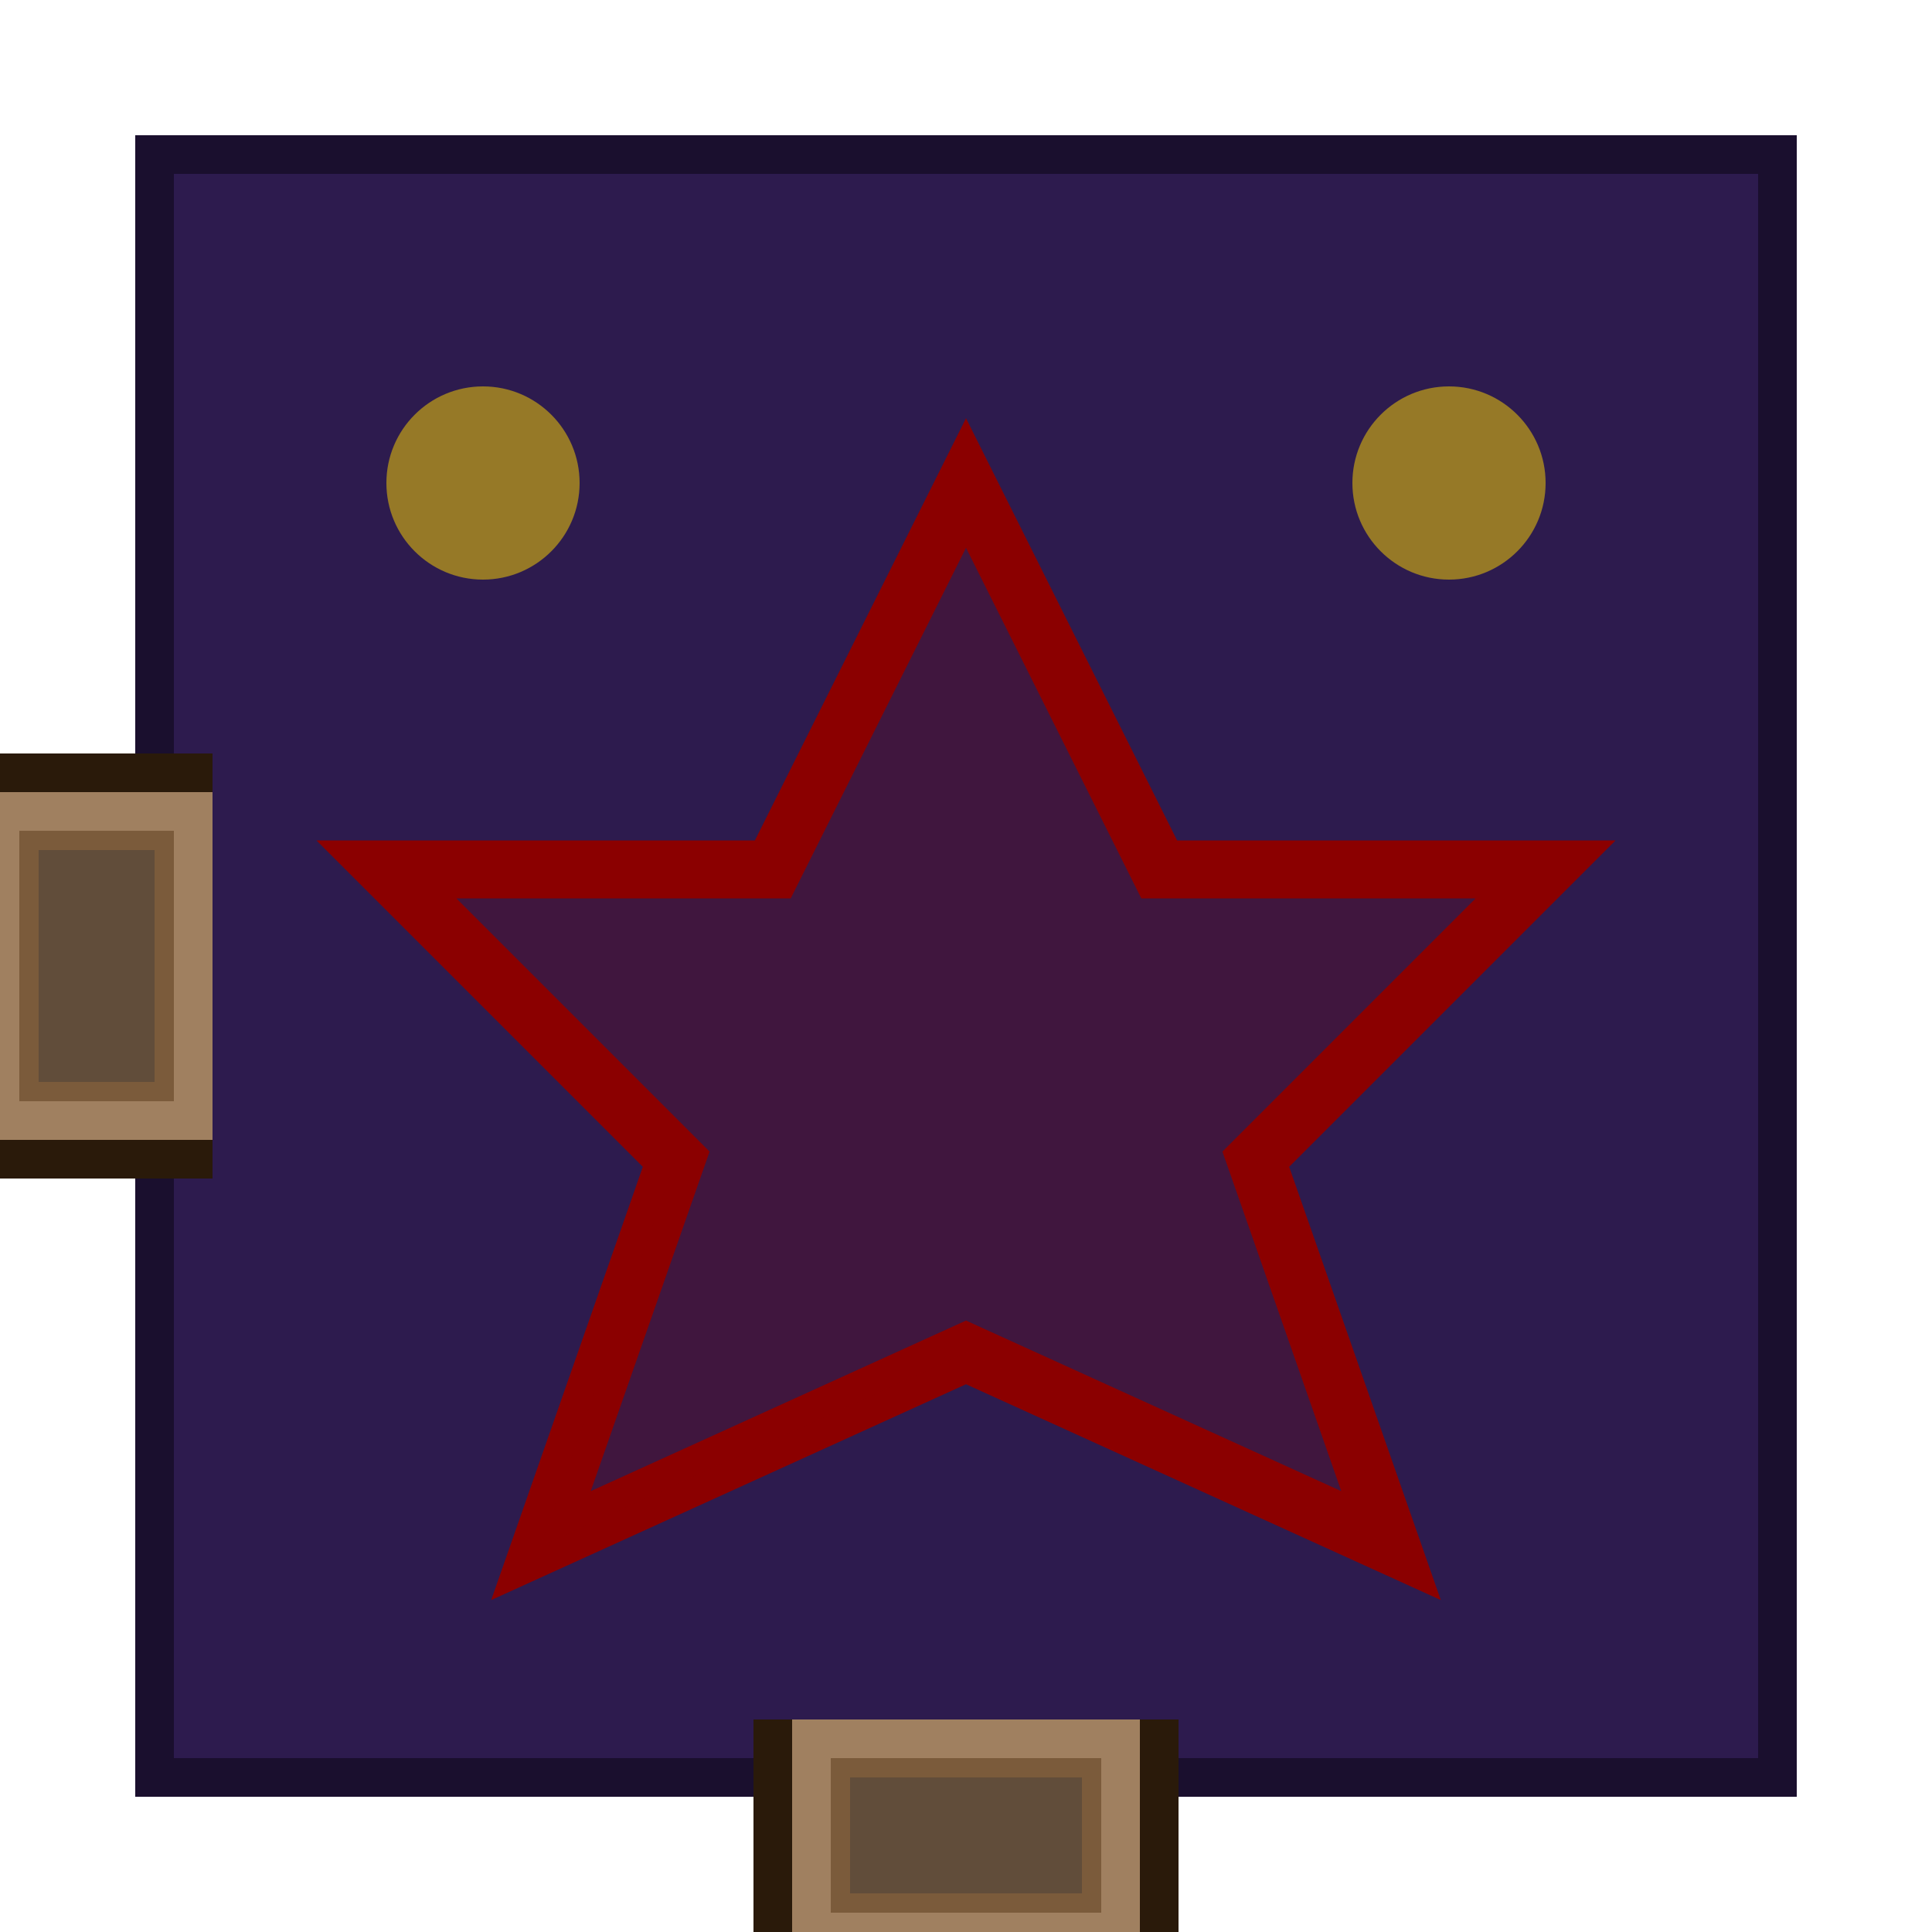
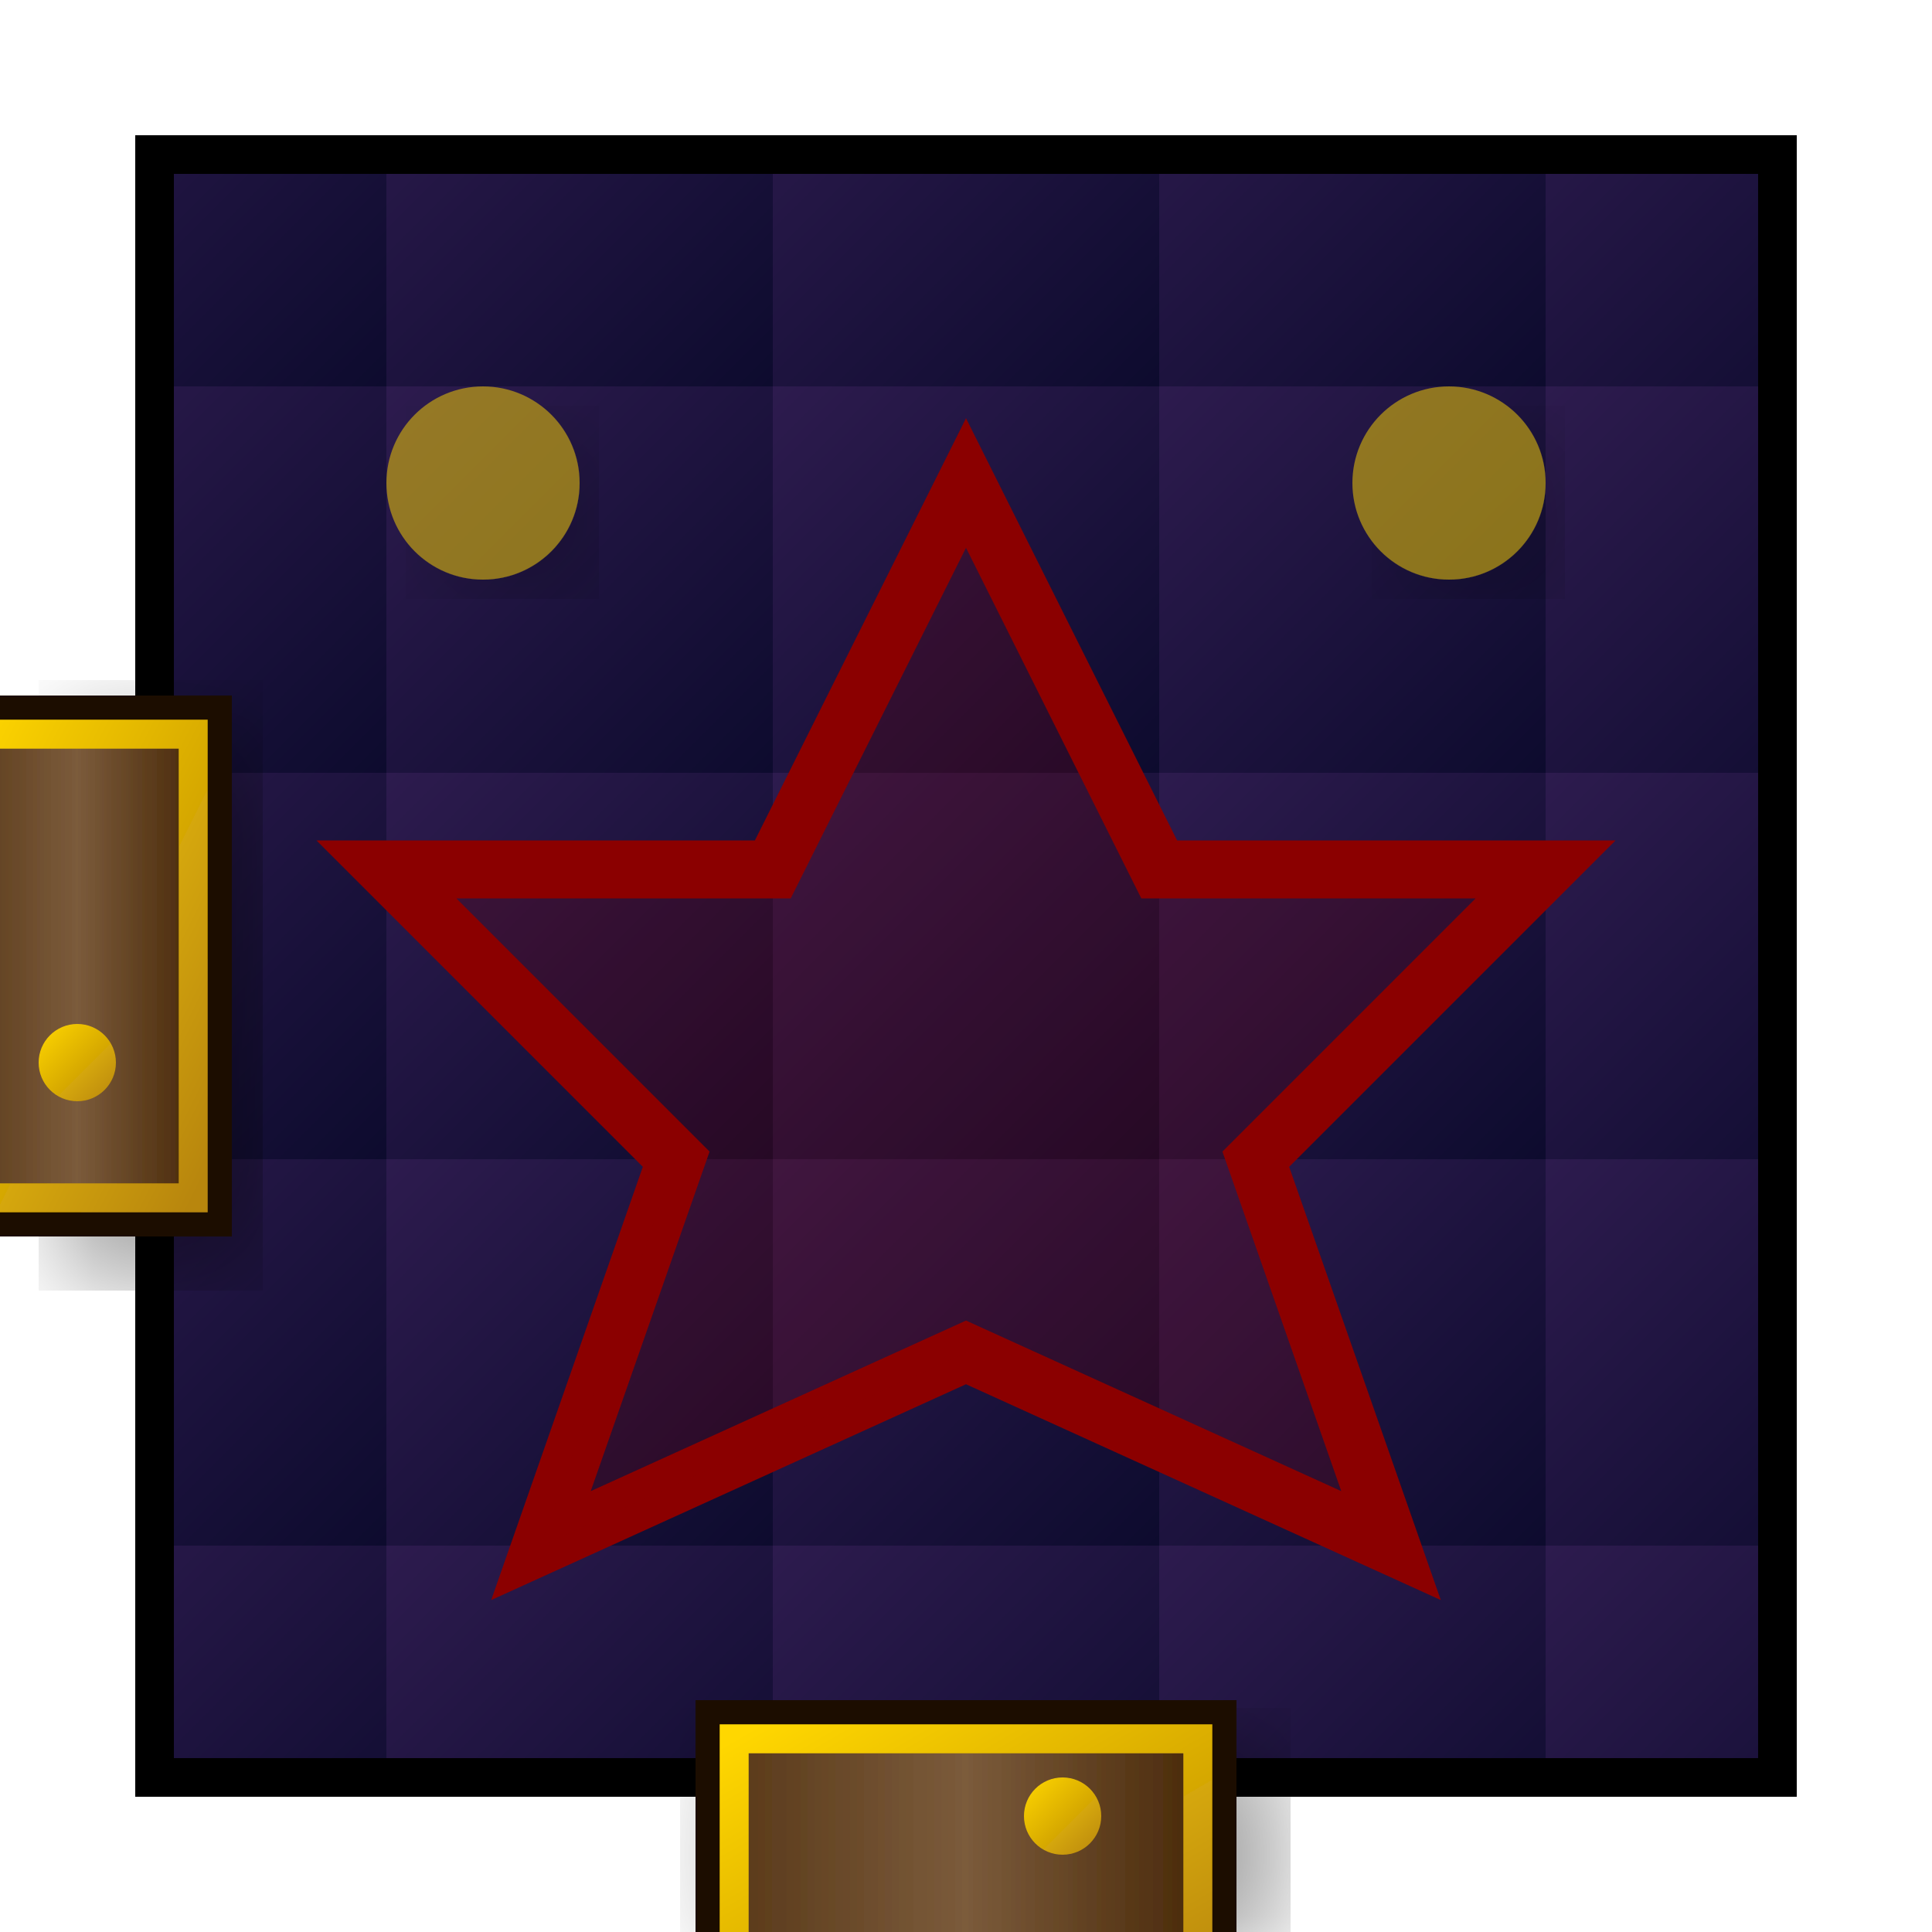
- <svg xmlns="http://www.w3.org/2000/svg" viewBox="0 0 100 100" width="300" height="300">
-   <rect x="8" y="8" width="84" height="84" fill="#2D1B4E" stroke="#1A0F2E" stroke-width="2" />
-   <rect x="40" y="90" width="20" height="12" fill="#3D2B1A" stroke="#2A1A0A" stroke-width="2" />
-   <rect x="42" y="90" width="16" height="10" fill="#7B5B3B" stroke="#A08060" stroke-width="2" />
-   <rect x="44" y="92" width="12" height="6" fill="#5A4A3A" opacity="0.8" />
-   <rect x="-2" y="40" width="12" height="20" fill="#3D2B1A" stroke="#2A1A0A" stroke-width="2" />
-   <rect x="0" y="42" width="10" height="16" fill="#7B5B3B" stroke="#A08060" stroke-width="2" />
-   <rect x="2" y="44" width="6" height="12" fill="#5A4A3A" opacity="0.8" />
+ <svg xmlns="http://www.w3.org/2000/svg" viewBox="0 0 100 100" width="400" height="400">
+   <defs>
+     <linearGradient id="floorGrad" x1="0%" y1="0%" x2="100%" y2="100%">
+       <stop offset="0%" style="stop-color:#2D1B4E" />
+       <stop offset="100%" style="stop-color:#0D0B2E" />
+     </linearGradient>
+     <pattern id="floorPattern" x="0" y="0" width="20" height="20" patternUnits="userSpaceOnUse">
+       <rect width="20" height="20" fill="url(#floorGrad)" />
+     </pattern>
+     <linearGradient id="doorWood" x1="0%" y1="0%" x2="100%" y2="0%">
+       <stop offset="0%" style="stop-color:#5A3A1A" />
+       <stop offset="50%" style="stop-color:#7B5B3B" />
+       <stop offset="100%" style="stop-color:#4A2A0A" />
+     </linearGradient>
+     <linearGradient id="goldTrim" x1="0%" y1="0%" x2="100%" y2="100%">
+       <stop offset="0%" style="stop-color:#FFD700" />
+       <stop offset="100%" style="stop-color:#B8860B" />
+     </linearGradient>
+     <filter id="softShadow">
+       <feGaussianBlur in="SourceAlpha" stdDeviation="3" />
+       <feOffset dx="2" dy="2" />
+       <feComponentTransfer>
+         <feFuncA type="linear" slope="0.4" />
+       </feComponentTransfer>
+       <feMerge>
+         <feMergeNode />
+         <feMergeNode in="SourceGraphic" />
+       </feMerge>
+     </filter>
+   </defs>
+   <rect x="8" y="8" width="84" height="84" fill="url(#floorPattern)" stroke="#000" stroke-width="2" />
+   <g filter="url(#softShadow)">
+     <rect x="36" y="88" width="28" height="16" fill="#1A0A00" />
+     <rect x="38" y="90" width="24" height="14" fill="url(#doorWood)" />
+     <rect x="38" y="90" width="24" height="14" fill="none" stroke="url(#goldTrim)" stroke-width="1.5" />
+     <circle cx="55" cy="94" r="2" fill="url(#goldTrim)" />
+   </g>
+   <g filter="url(#softShadow)">
+     <rect x="-4" y="36" width="16" height="28" fill="#1A0A00" />
+     <rect x="-2" y="38" width="12" height="24" fill="url(#doorWood)" />
+     <rect x="-2" y="38" width="12" height="24" fill="none" stroke="url(#goldTrim)" stroke-width="1.5" />
+     <circle cx="4" cy="55" r="2" fill="url(#goldTrim)" />
+   </g>
  <polygon points="50,25 60,45 80,45 65,60 72,80 50,70 28,80 35,60 20,45 40,45" fill="none" stroke="#8B0000" stroke-width="3" />
  <polygon points="50,25 60,45 80,45 65,60 72,80 50,70 28,80 35,60 20,45 40,45" fill="#8B0000" opacity="0.2" />
-   <circle cx="25" cy="25" r="5" fill="#FFD700" opacity="0.5" />
-   <circle cx="75" cy="25" r="5" fill="#FFD700" opacity="0.5" />
+   <circle cx="25" cy="25" r="5" fill="#FFD700" opacity="0.5" filter="url(#softShadow)" />
+   <circle cx="75" cy="25" r="5" fill="#FFD700" opacity="0.5" filter="url(#softShadow)" />
</svg>
